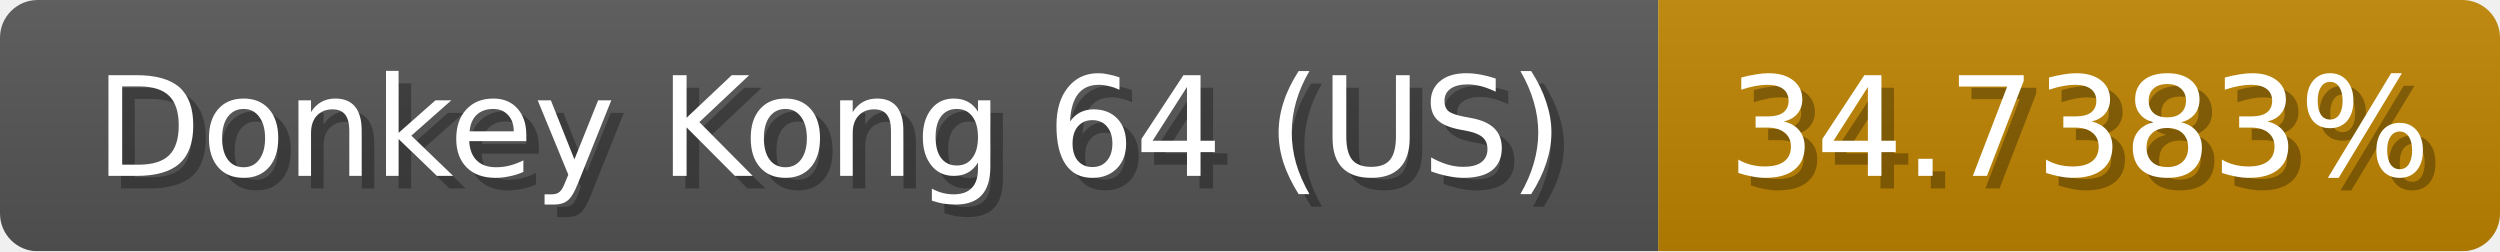
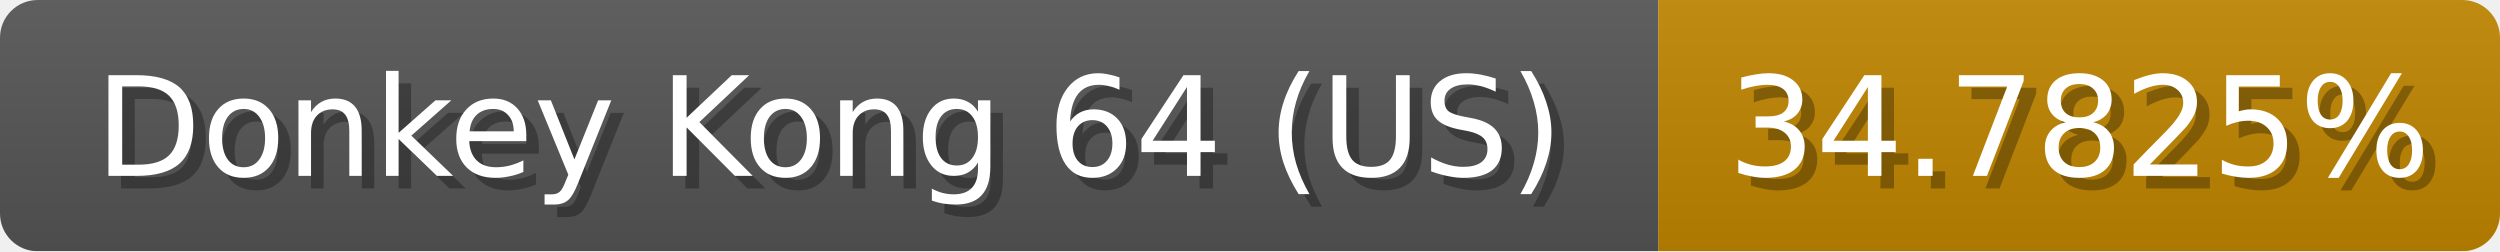
<svg xmlns="http://www.w3.org/2000/svg" width="199" height="20">
  <linearGradient id="b" x2="0" y2="100%">
    <stop offset="0" stop-color="#bbb" stop-opacity=".1" />
    <stop offset="1" stop-opacity=".1" />
  </linearGradient>
  <mask id="anybadge_1">
    <rect width="199" height="20" rx="3" fill="#fff" />
  </mask>
  <g mask="url(#anybadge_1)">
    <path fill="#555" d="M0 0h132v20H0z" />
-     <path fill="#c08500" d="M132 0h67v20H132z" />
+     <path fill="#c08600" d="M132 0h67v20H132z" />
    <path fill="url(#b)" d="M0 0h199v20H0z" />
  </g>
  <g fill="#fff" text-anchor="middle" font-family="DejaVu Sans,Verdana,Geneva,sans-serif" font-size="11">
    <text x="67.0" y="15" fill="#010101" fill-opacity=".3">Donkey Kong 64 (US)</text>
    <text x="66.0" y="14">Donkey Kong 64 (US)</text>
  </g>
  <g fill="#fff" text-anchor="middle" font-family="DejaVu Sans,Verdana,Geneva,sans-serif" font-size="11">
-     <text x="166.5" y="15" fill="#010101" fill-opacity=".3">34.7383%</text>
-     <text x="165.5" y="14">34.7383%</text>
+     <text x="166.5" y="15" fill="#010101" fill-opacity=".3">34.7825%</text>
+     <text x="165.5" y="14">34.7825%</text>
  </g>
</svg>
